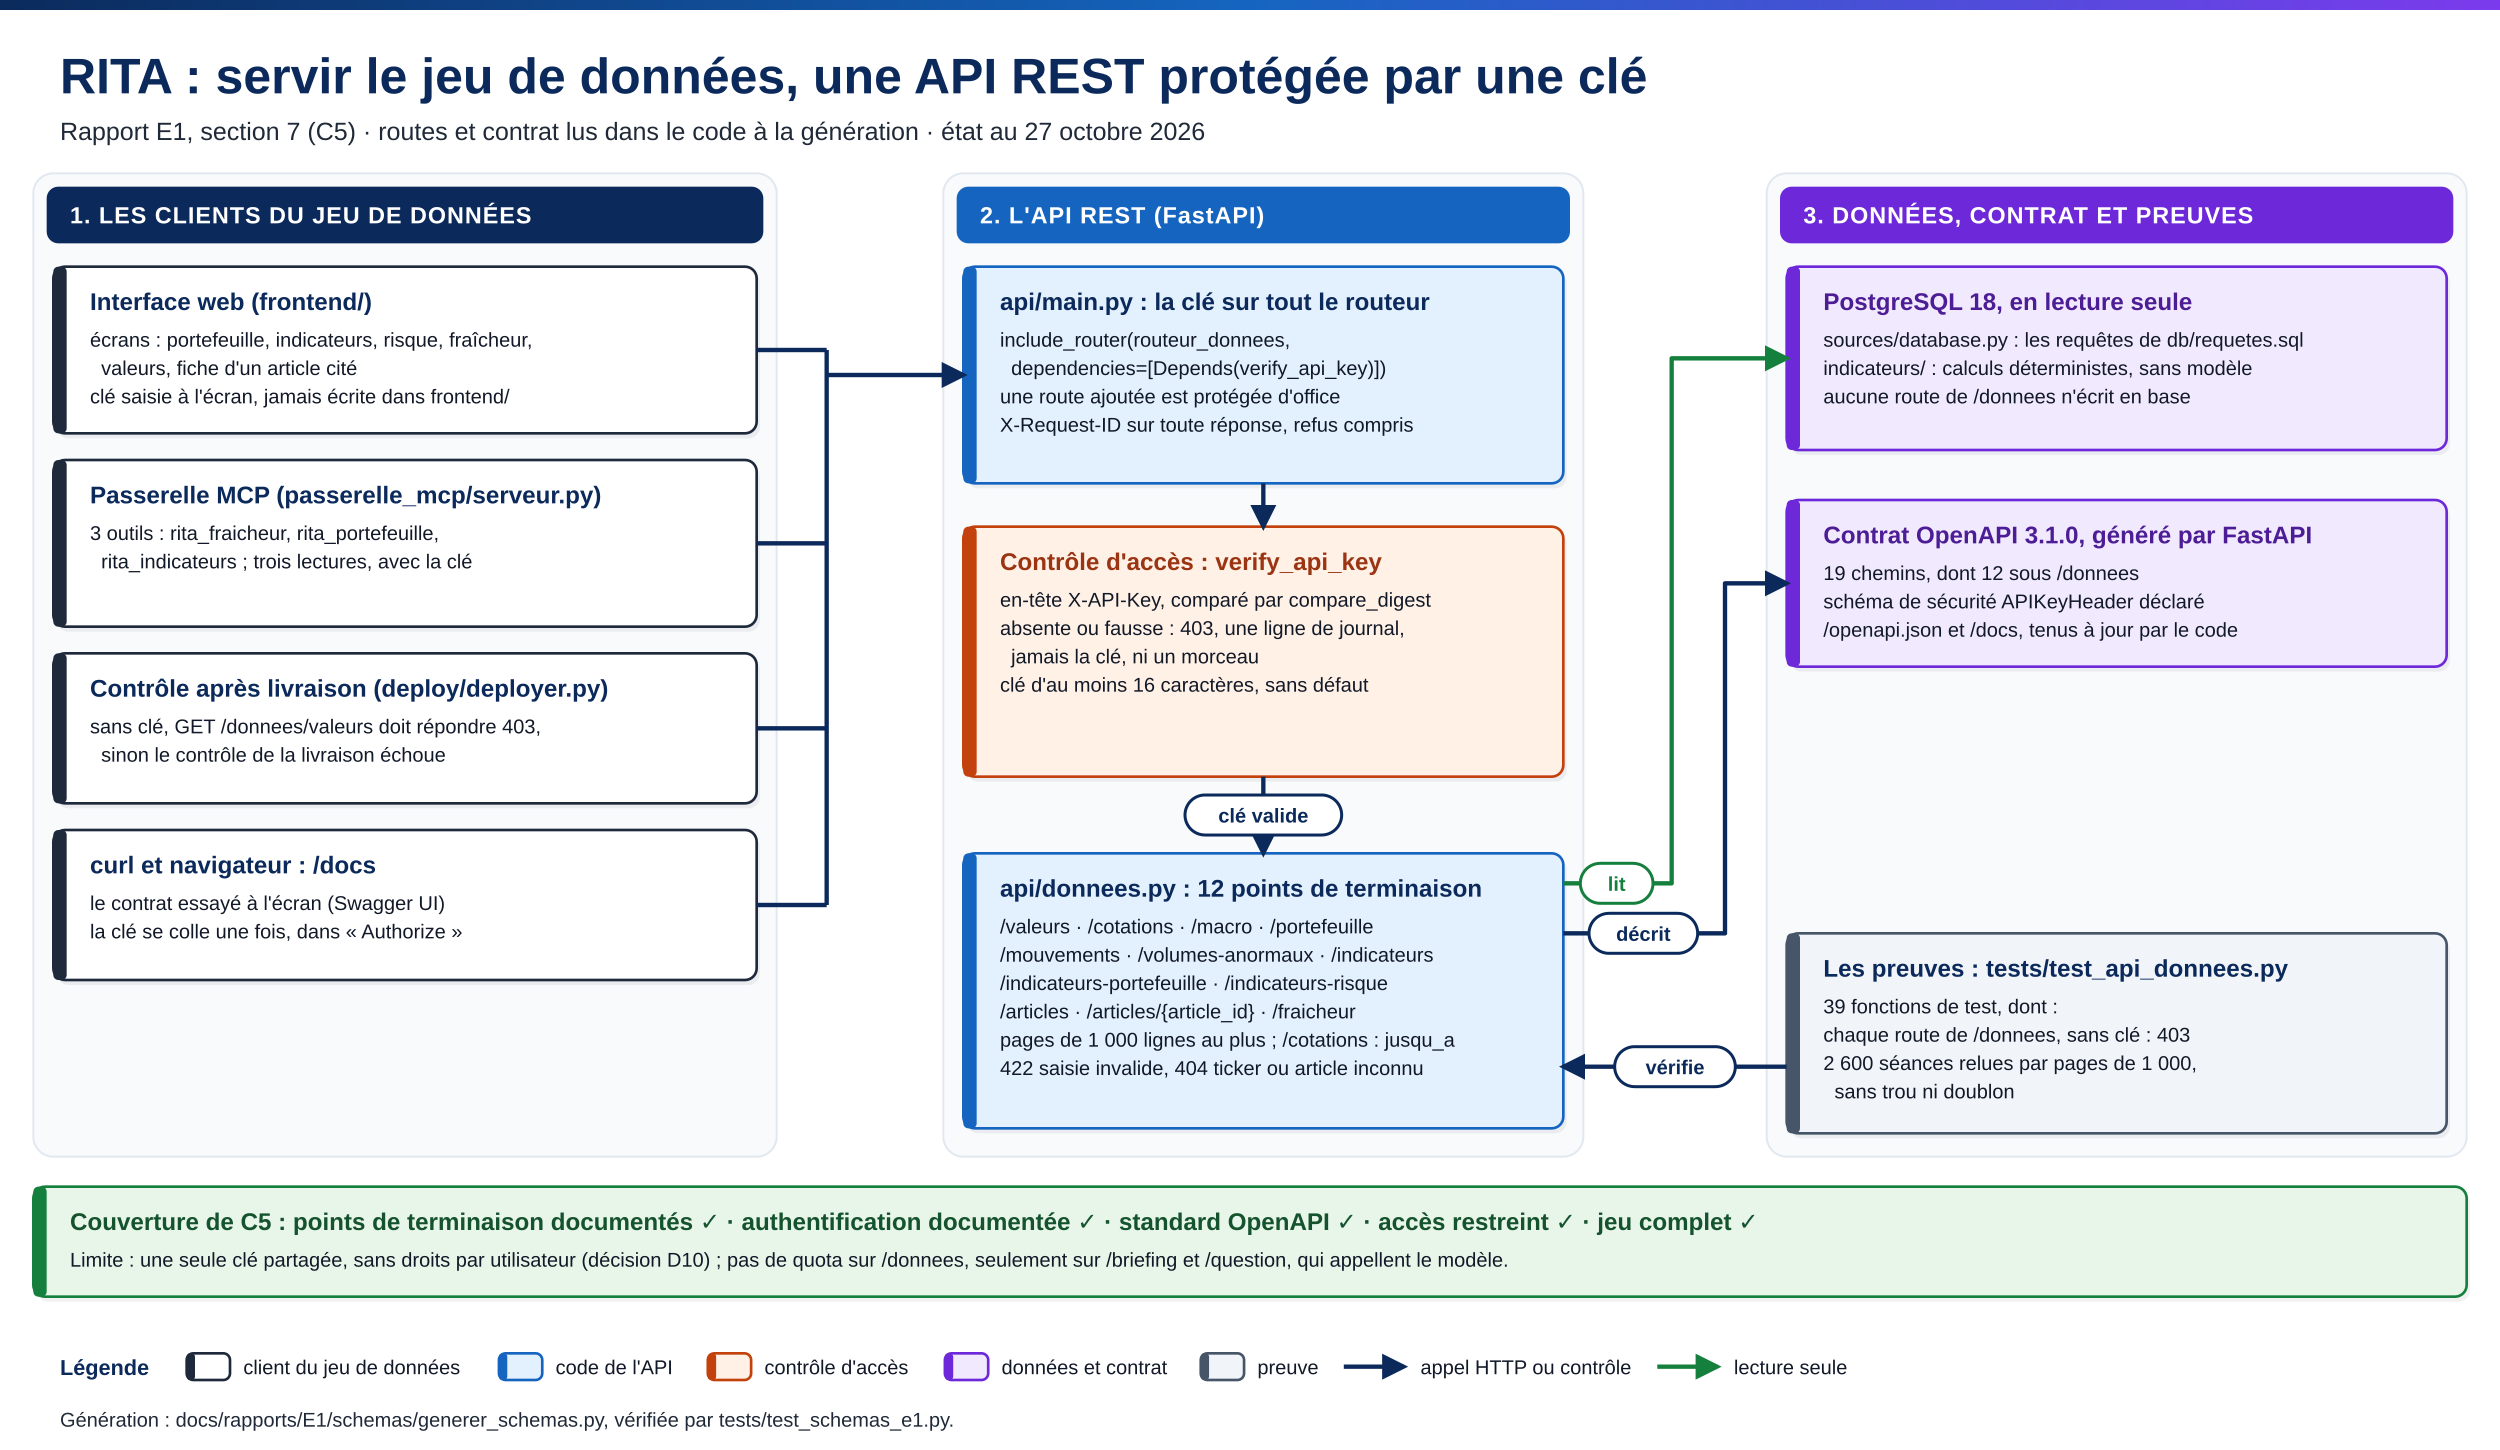
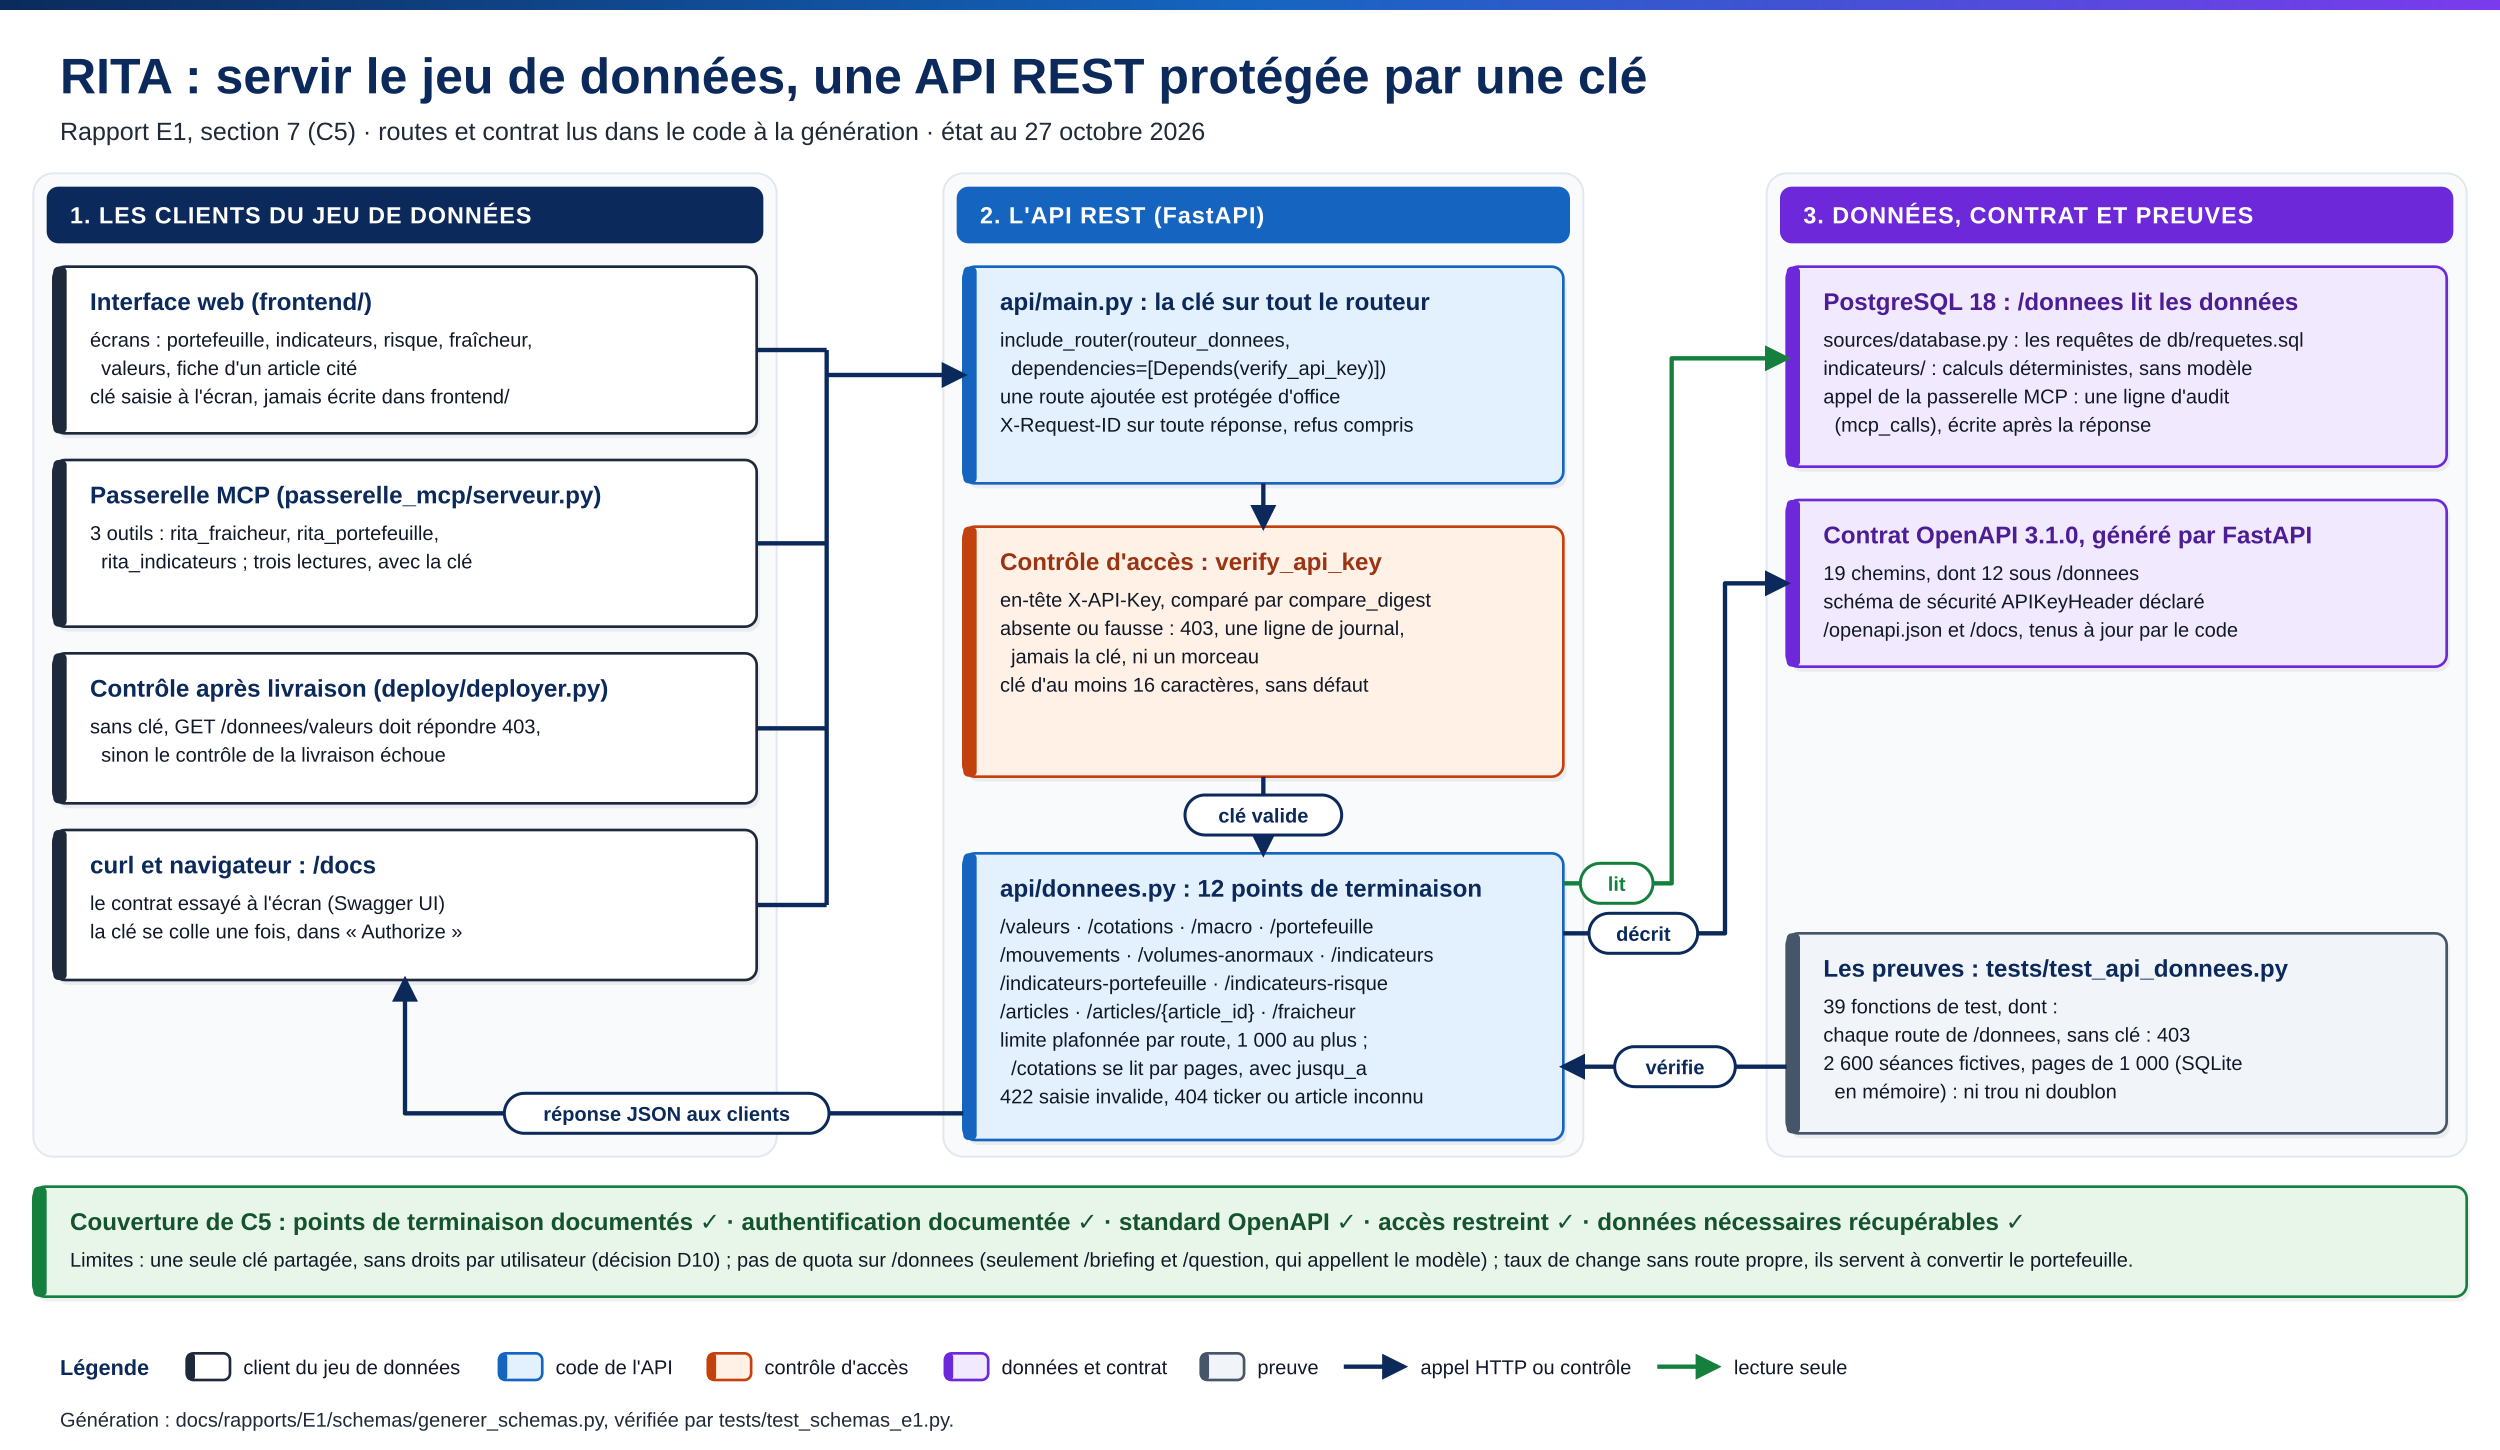
<svg xmlns="http://www.w3.org/2000/svg" width="1500" height="870" viewBox="0 0 1500 870" font-family="Segoe UI,Calibri,Arial,sans-serif">
  <defs>
    <linearGradient id="bandeau" x1="0" x2="1" y1="0" y2="0">
      <stop offset="0" stop-color="#0B2A5B" />
      <stop offset="0.5" stop-color="#1565C0" />
      <stop offset="1" stop-color="#7C3AED" />
    </linearGradient>
    <marker id="p-flux" markerWidth="6" markerHeight="6" refX="5" refY="3" orient="auto" markerUnits="strokeWidth">
      <polygon points="0 0,6 3,0 6" fill="#0B2A5B" />
    </marker>
    <marker id="p-ecriture" markerWidth="6" markerHeight="6" refX="5" refY="3" orient="auto" markerUnits="strokeWidth">
      <polygon points="0 0,6 3,0 6" fill="#1565C0" />
    </marker>
    <marker id="p-lecture" markerWidth="6" markerHeight="6" refX="5" refY="3" orient="auto" markerUnits="strokeWidth">
      <polygon points="0 0,6 3,0 6" fill="#15803D" />
    </marker>
    <marker id="p-erreur" markerWidth="6" markerHeight="6" refX="5" refY="3" orient="auto" markerUnits="strokeWidth">
      <polygon points="0 0,6 3,0 6" fill="#D32F2F" />
    </marker>
    <marker id="p-manuel" markerWidth="6" markerHeight="6" refX="5" refY="3" orient="auto" markerUnits="strokeWidth">
      <polygon points="0 0,6 3,0 6" fill="#64748B" />
    </marker>
    <marker id="p-perso" markerWidth="6" markerHeight="6" refX="5" refY="3" orient="auto" markerUnits="strokeWidth">
      <polygon points="0 0,6 3,0 6" fill="#A21CAF" />
    </marker>
  </defs>
  <rect width="1500" height="870" fill="#FFFFFF" />
  <rect width="1500" height="6" fill="url(#bandeau)" />
  <text x="36" y="56" font-size="30" font-weight="700" fill="#0B2A5B">RITA : servir le jeu de données, une API REST protégée par une clé</text>
  <text x="36" y="84" font-size="15" fill="#1F2937">Rapport E1, section 7 (C5) · routes et contrat lus dans le code à la génération · état au 27 octobre 2026</text>
  <rect x="20" y="104" width="446" height="590" rx="12" fill="#F8FAFC" stroke="#E2E8F0" stroke-width="1.2" />
  <rect x="28" y="112" width="430" height="34" rx="7" fill="#0B2A5B" />
  <text x="42" y="134" font-size="14" font-weight="700" fill="#FFFFFF" letter-spacing="0.6">1. LES CLIENTS DU JEU DE DONNÉES</text>
  <rect x="566" y="104" width="384" height="590" rx="12" fill="#F8FAFC" stroke="#E2E8F0" stroke-width="1.2" />
  <rect x="574" y="112" width="368" height="34" rx="7" fill="#1565C0" />
  <text x="588" y="134" font-size="14" font-weight="700" fill="#FFFFFF" letter-spacing="0.6">2. L'API REST (FastAPI)</text>
  <rect x="1060" y="104" width="420" height="590" rx="12" fill="#F8FAFC" stroke="#E2E8F0" stroke-width="1.2" />
  <rect x="1068" y="112" width="404" height="34" rx="7" fill="#6D28D9" />
  <text x="1082" y="134" font-size="14" font-weight="700" fill="#FFFFFF" letter-spacing="0.6">3. DONNÉES, CONTRAT ET PREUVES</text>
  <rect x="34" y="163" width="422" height="100" rx="7" fill="#0F172A" opacity="0.06" />
  <rect x="32" y="160" width="422" height="100" rx="7" fill="#FFFFFF" stroke="#1E293B" stroke-width="1.6" />
  <rect x="32" y="160" width="8" height="100" rx="3" fill="#1E293B" />
  <text x="54" y="186" font-size="14.5" font-weight="700" fill="#0B2A5B">Interface web (frontend/)</text>
  <text x="54" y="208" font-size="12" fill="#111827" xml:space="preserve">écrans : portefeuille, indicateurs, risque, fraîcheur,</text>
  <text x="54" y="225" font-size="12" fill="#111827" xml:space="preserve">  valeurs, fiche d'un article cité</text>
  <text x="54" y="242" font-size="12" fill="#111827" xml:space="preserve">clé saisie à l'écran, jamais écrite dans frontend/</text>
  <rect x="34" y="279" width="422" height="100" rx="7" fill="#0F172A" opacity="0.06" />
  <rect x="32" y="276" width="422" height="100" rx="7" fill="#FFFFFF" stroke="#1E293B" stroke-width="1.6" />
  <rect x="32" y="276" width="8" height="100" rx="3" fill="#1E293B" />
  <text x="54" y="302" font-size="14.5" font-weight="700" fill="#0B2A5B">Passerelle MCP (passerelle_mcp/serveur.py)</text>
  <text x="54" y="324" font-size="12" fill="#111827" xml:space="preserve">3 outils : rita_fraicheur, rita_portefeuille,</text>
  <text x="54" y="341" font-size="12" fill="#111827" xml:space="preserve">  rita_indicateurs ; trois lectures, avec la clé</text>
  <rect x="34" y="395" width="422" height="90" rx="7" fill="#0F172A" opacity="0.06" />
  <rect x="32" y="392" width="422" height="90" rx="7" fill="#FFFFFF" stroke="#1E293B" stroke-width="1.6" />
  <rect x="32" y="392" width="8" height="90" rx="3" fill="#1E293B" />
  <text x="54" y="418" font-size="14.5" font-weight="700" fill="#0B2A5B">Contrôle après livraison (deploy/deployer.py)</text>
  <text x="54" y="440" font-size="12" fill="#111827" xml:space="preserve">sans clé, GET /donnees/valeurs doit répondre 403,</text>
  <text x="54" y="457" font-size="12" fill="#111827" xml:space="preserve">  sinon le contrôle de la livraison échoue</text>
  <rect x="34" y="501" width="422" height="90" rx="7" fill="#0F172A" opacity="0.06" />
  <rect x="32" y="498" width="422" height="90" rx="7" fill="#FFFFFF" stroke="#1E293B" stroke-width="1.6" />
  <rect x="32" y="498" width="8" height="90" rx="3" fill="#1E293B" />
  <text x="54" y="524" font-size="14.5" font-weight="700" fill="#0B2A5B">curl et navigateur : /docs</text>
  <text x="54" y="546" font-size="12" fill="#111827" xml:space="preserve">le contrat essayé à l'écran (Swagger UI)</text>
  <text x="54" y="563" font-size="12" fill="#111827" xml:space="preserve">la clé se colle une fois, dans « Authorize »</text>
  <rect x="580" y="163" width="360" height="130" rx="7" fill="#0F172A" opacity="0.06" />
  <rect x="578" y="160" width="360" height="130" rx="7" fill="#E3F0FD" stroke="#1565C0" stroke-width="1.6" />
  <rect x="578" y="160" width="8" height="130" rx="3" fill="#1565C0" />
  <text x="600" y="186" font-size="14.5" font-weight="700" fill="#0B2A5B">api/main.py : la clé sur tout le routeur</text>
  <text x="600" y="208" font-size="12" fill="#111827" xml:space="preserve">include_router(routeur_donnees,</text>
  <text x="600" y="225" font-size="12" fill="#111827" xml:space="preserve">  dependencies=[Depends(verify_api_key)])</text>
  <text x="600" y="242" font-size="12" fill="#111827" xml:space="preserve">une route ajoutée est protégée d'office</text>
  <text x="600" y="259" font-size="12" fill="#111827" xml:space="preserve">X-Request-ID sur toute réponse, refus compris</text>
  <rect x="580" y="319" width="360" height="150" rx="7" fill="#0F172A" opacity="0.06" />
  <rect x="578" y="316" width="360" height="150" rx="7" fill="#FFF1E6" stroke="#C2410C" stroke-width="1.6" />
  <rect x="578" y="316" width="8" height="150" rx="3" fill="#C2410C" />
  <text x="600" y="342" font-size="14.5" font-weight="700" fill="#9A3412">Contrôle d'accès : verify_api_key</text>
  <text x="600" y="364" font-size="12" fill="#111827" xml:space="preserve">en-tête X-API-Key, comparé par compare_digest</text>
  <text x="600" y="381" font-size="12" fill="#111827" xml:space="preserve">absente ou fausse : 403, une ligne de journal,</text>
  <text x="600" y="398" font-size="12" fill="#111827" xml:space="preserve">  jamais la clé, ni un morceau</text>
  <text x="600" y="415" font-size="12" fill="#111827" xml:space="preserve">clé d'au moins 16 caractères, sans défaut</text>
-   <rect x="580" y="515" width="360" height="165" rx="7" fill="#0F172A" opacity="0.06" />
-   <rect x="578" y="512" width="360" height="165" rx="7" fill="#E3F0FD" stroke="#1565C0" stroke-width="1.6" />
-   <rect x="578" y="512" width="8" height="165" rx="3" fill="#1565C0" />
+   <rect x="580" y="515" width="360" height="172" rx="7" fill="#0F172A" opacity="0.06" />
+   <rect x="578" y="512" width="360" height="172" rx="7" fill="#E3F0FD" stroke="#1565C0" stroke-width="1.6" />
+   <rect x="578" y="512" width="8" height="172" rx="3" fill="#1565C0" />
  <text x="600" y="538" font-size="14.5" font-weight="700" fill="#0B2A5B">api/donnees.py : 12 points de terminaison</text>
  <text x="600" y="560" font-size="12" fill="#111827" xml:space="preserve">/valeurs · /cotations · /macro · /portefeuille</text>
  <text x="600" y="577" font-size="12" fill="#111827" xml:space="preserve">/mouvements · /volumes-anormaux · /indicateurs</text>
  <text x="600" y="594" font-size="12" fill="#111827" xml:space="preserve">/indicateurs-portefeuille · /indicateurs-risque</text>
  <text x="600" y="611" font-size="12" fill="#111827" xml:space="preserve">/articles · /articles/{article_id} · /fraicheur</text>
-   <text x="600" y="628" font-size="12" fill="#111827" xml:space="preserve">pages de 1 000 lignes au plus ; /cotations : jusqu_a</text>
-   <text x="600" y="645" font-size="12" fill="#111827" xml:space="preserve">422 saisie invalide, 404 ticker ou article inconnu</text>
-   <rect x="1074" y="163" width="396" height="110" rx="7" fill="#0F172A" opacity="0.06" />
-   <rect x="1072" y="160" width="396" height="110" rx="7" fill="#F1EAFE" stroke="#6D28D9" stroke-width="1.6" />
-   <rect x="1072" y="160" width="8" height="110" rx="3" fill="#6D28D9" />
-   <text x="1094" y="186" font-size="14.5" font-weight="700" fill="#4C1D95">PostgreSQL 18, en lecture seule</text>
+   <text x="600" y="628" font-size="12" fill="#111827" xml:space="preserve">limite plafonnée par route, 1 000 au plus ;</text>
+   <text x="600" y="645" font-size="12" fill="#111827" xml:space="preserve">  /cotations se lit par pages, avec jusqu_a</text>
+   <text x="600" y="662" font-size="12" fill="#111827" xml:space="preserve">422 saisie invalide, 404 ticker ou article inconnu</text>
+   <rect x="1074" y="163" width="396" height="120" rx="7" fill="#0F172A" opacity="0.06" />
+   <rect x="1072" y="160" width="396" height="120" rx="7" fill="#F1EAFE" stroke="#6D28D9" stroke-width="1.6" />
+   <rect x="1072" y="160" width="8" height="120" rx="3" fill="#6D28D9" />
+   <text x="1094" y="186" font-size="14.5" font-weight="700" fill="#4C1D95">PostgreSQL 18 : /donnees lit les données</text>
  <text x="1094" y="208" font-size="12" fill="#111827" xml:space="preserve">sources/database.py : les requêtes de db/requetes.sql</text>
  <text x="1094" y="225" font-size="12" fill="#111827" xml:space="preserve">indicateurs/ : calculs déterministes, sans modèle</text>
-   <text x="1094" y="242" font-size="12" fill="#111827" xml:space="preserve">aucune route de /donnees n'écrit en base</text>
+   <text x="1094" y="242" font-size="12" fill="#111827" xml:space="preserve">appel de la passerelle MCP : une ligne d'audit</text>
+   <text x="1094" y="259" font-size="12" fill="#111827" xml:space="preserve">  (mcp_calls), écrite après la réponse</text>
  <rect x="1074" y="303" width="396" height="100" rx="7" fill="#0F172A" opacity="0.06" />
  <rect x="1072" y="300" width="396" height="100" rx="7" fill="#F1EAFE" stroke="#6D28D9" stroke-width="1.6" />
  <rect x="1072" y="300" width="8" height="100" rx="3" fill="#6D28D9" />
  <text x="1094" y="326" font-size="14.5" font-weight="700" fill="#4C1D95">Contrat OpenAPI 3.1.0, généré par FastAPI</text>
  <text x="1094" y="348" font-size="12" fill="#111827" xml:space="preserve">19 chemins, dont 12 sous /donnees</text>
  <text x="1094" y="365" font-size="12" fill="#111827" xml:space="preserve">schéma de sécurité APIKeyHeader déclaré</text>
  <text x="1094" y="382" font-size="12" fill="#111827" xml:space="preserve">/openapi.json et /docs, tenus à jour par le code</text>
  <rect x="1074" y="563" width="396" height="120" rx="7" fill="#0F172A" opacity="0.06" />
  <rect x="1072" y="560" width="396" height="120" rx="7" fill="#F1F5F9" stroke="#475569" stroke-width="1.6" />
  <rect x="1072" y="560" width="8" height="120" rx="3" fill="#475569" />
  <text x="1094" y="586" font-size="14.5" font-weight="700" fill="#0B2A5B">Les preuves : tests/test_api_donnees.py</text>
  <text x="1094" y="608" font-size="12" fill="#111827" xml:space="preserve">39 fonctions de test, dont :</text>
  <text x="1094" y="625" font-size="12" fill="#111827" xml:space="preserve">chaque route de /donnees, sans clé : 403</text>
-   <text x="1094" y="642" font-size="12" fill="#111827" xml:space="preserve">2 600 séances relues par pages de 1 000,</text>
-   <text x="1094" y="659" font-size="12" fill="#111827" xml:space="preserve">  sans trou ni doublon</text>
+   <text x="1094" y="642" font-size="12" fill="#111827" xml:space="preserve">2 600 séances fictives, pages de 1 000 (SQLite</text>
+   <text x="1094" y="659" font-size="12" fill="#111827" xml:space="preserve">  en mémoire) : ni trou ni doublon</text>
  <rect x="22" y="715" width="1460" height="66" rx="7" fill="#0F172A" opacity="0.06" />
  <rect x="20" y="712" width="1460" height="66" rx="7" fill="#E8F5E9" stroke="#15803D" stroke-width="1.6" />
  <rect x="20" y="712" width="8" height="66" rx="3" fill="#15803D" />
-   <text x="42" y="738" font-size="14.5" font-weight="700" fill="#14532D">Couverture de C5 : points de terminaison documentés ✓ · authentification documentée ✓ · standard OpenAPI ✓ · accès restreint ✓ · jeu complet ✓</text>
-   <text x="42" y="760" font-size="12" fill="#111827" xml:space="preserve">Limite : une seule clé partagée, sans droits par utilisateur (décision D10) ; pas de quota sur /donnees, seulement sur /briefing et /question, qui appellent le modèle.</text>
+   <text x="42" y="738" font-size="14.5" font-weight="700" fill="#14532D">Couverture de C5 : points de terminaison documentés ✓ · authentification documentée ✓ · standard OpenAPI ✓ · accès restreint ✓ · données nécessaires récupérables ✓</text>
+   <text x="42" y="760" font-size="12" fill="#111827" xml:space="preserve">Limites : une seule clé partagée, sans droits par utilisateur (décision D10) ; pas de quota sur /donnees (seulement /briefing et /question, qui appellent le modèle) ; taux de change sans route propre, ils servent à convertir le portefeuille.</text>
  <polyline points="454,210 496,210" fill="none" stroke="#0B2A5B" stroke-width="2.6" stroke-linejoin="round" />
  <polyline points="454,326 496,326" fill="none" stroke="#0B2A5B" stroke-width="2.6" stroke-linejoin="round" />
  <polyline points="454,437 496,437" fill="none" stroke="#0B2A5B" stroke-width="2.6" stroke-linejoin="round" />
  <polyline points="454,543 496,543" fill="none" stroke="#0B2A5B" stroke-width="2.6" stroke-linejoin="round" />
  <polyline points="496,210 496,543" fill="none" stroke="#0B2A5B" stroke-width="2.6" stroke-linejoin="round" />
  <polyline points="496,225 578,225" fill="none" stroke="#0B2A5B" stroke-width="2.6" stroke-linejoin="round" marker-end="url(#p-flux)" />
  <polyline points="758,290 758,316" fill="none" stroke="#0B2A5B" stroke-width="2.6" stroke-linejoin="round" marker-end="url(#p-flux)" />
  <polyline points="758,466 758,512" fill="none" stroke="#0B2A5B" stroke-width="2.6" stroke-linejoin="round" marker-end="url(#p-flux)" />
  <polyline points="938,530 1003,530 1003,215 1072,215" fill="none" stroke="#15803D" stroke-width="2.6" stroke-linejoin="round" marker-end="url(#p-lecture)" />
  <polyline points="938,560 1035,560 1035,350 1072,350" fill="none" stroke="#0B2A5B" stroke-width="2.6" stroke-linejoin="round" marker-end="url(#p-flux)" />
  <polyline points="1072,640 938,640" fill="none" stroke="#0B2A5B" stroke-width="2.6" stroke-linejoin="round" marker-end="url(#p-flux)" />
+   <polyline points="578,668 243,668 243,588" fill="none" stroke="#0B2A5B" stroke-width="2.6" stroke-linejoin="round" marker-end="url(#p-flux)" />
  <rect x="711" y="477" width="94" height="24" rx="12" fill="#FFFFFF" stroke="#0B2A5B" stroke-width="1.8" />
  <text x="758" y="493.5" font-size="12" font-weight="700" fill="#0B2A5B" text-anchor="middle">clé valide</text>
  <rect x="948.2" y="518" width="43.6" height="24" rx="12" fill="#FFFFFF" stroke="#15803D" stroke-width="1.8" />
  <text x="970" y="534.5" font-size="12" font-weight="700" fill="#15803D" text-anchor="middle">lit</text>
  <rect x="953.4" y="548" width="65.2" height="24" rx="12" fill="#FFFFFF" stroke="#0B2A5B" stroke-width="1.8" />
  <text x="986" y="564.5" font-size="12" font-weight="700" fill="#0B2A5B" text-anchor="middle">décrit</text>
  <rect x="968.8" y="628" width="72.4" height="24" rx="12" fill="#FFFFFF" stroke="#0B2A5B" stroke-width="1.8" />
  <text x="1005" y="644.5" font-size="12" font-weight="700" fill="#0B2A5B" text-anchor="middle">vérifie</text>
+   <rect x="302.6" y="656" width="194.8" height="24" rx="12" fill="#FFFFFF" stroke="#0B2A5B" stroke-width="1.8" />
+   <text x="400" y="672.5" font-size="12" font-weight="700" fill="#0B2A5B" text-anchor="middle">réponse JSON aux clients</text>
  <text x="36" y="825" font-size="13" font-weight="700" fill="#0B2A5B">Légende</text>
  <rect x="112" y="812" width="26" height="16" rx="4" fill="#FFFFFF" stroke="#1E293B" stroke-width="1.6" />
  <rect x="112" y="812" width="5" height="16" rx="2" fill="#1E293B" />
  <text x="146" y="824.5" font-size="12" fill="#111827">client du jeu de données</text>
  <rect x="299.36" y="812" width="26" height="16" rx="4" fill="#E3F0FD" stroke="#1565C0" stroke-width="1.6" />
  <rect x="299.36" y="812" width="5" height="16" rx="2" fill="#1565C0" />
  <text x="333.36" y="824.5" font-size="12" fill="#111827">code de l'API</text>
  <rect x="424.68" y="812" width="26" height="16" rx="4" fill="#FFF1E6" stroke="#C2410C" stroke-width="1.6" />
  <rect x="424.68" y="812" width="5" height="16" rx="2" fill="#C2410C" />
  <text x="458.68" y="824.5" font-size="12" fill="#111827">contrôle d'accès</text>
  <rect x="566.92" y="812" width="26" height="16" rx="4" fill="#F1EAFE" stroke="#6D28D9" stroke-width="1.6" />
  <rect x="566.92" y="812" width="5" height="16" rx="2" fill="#6D28D9" />
  <text x="600.92" y="824.5" font-size="12" fill="#111827">données et contrat</text>
  <rect x="720.44" y="812" width="26" height="16" rx="4" fill="#F1F5F9" stroke="#475569" stroke-width="1.6" />
  <rect x="720.44" y="812" width="5" height="16" rx="2" fill="#475569" />
  <text x="754.44" y="824.5" font-size="12" fill="#111827">preuve</text>
  <line x1="806.28" y1="820" x2="842.28" y2="820" stroke="#0B2A5B" stroke-width="2.6" marker-end="url(#p-flux)" />
  <text x="852.28" y="824.5" font-size="12" fill="#111827">appel HTTP ou contrôle</text>
  <line x1="994.36" y1="820" x2="1030.36" y2="820" stroke="#15803D" stroke-width="2.6" marker-end="url(#p-lecture)" />
  <text x="1040.36" y="824.5" font-size="12" fill="#111827">lecture seule</text>
  <text x="36" y="856" font-size="12" fill="#1F2937">Génération : docs/rapports/E1/schemas/generer_schemas.py, vérifiée par tests/test_schemas_e1.py.</text>
</svg>
